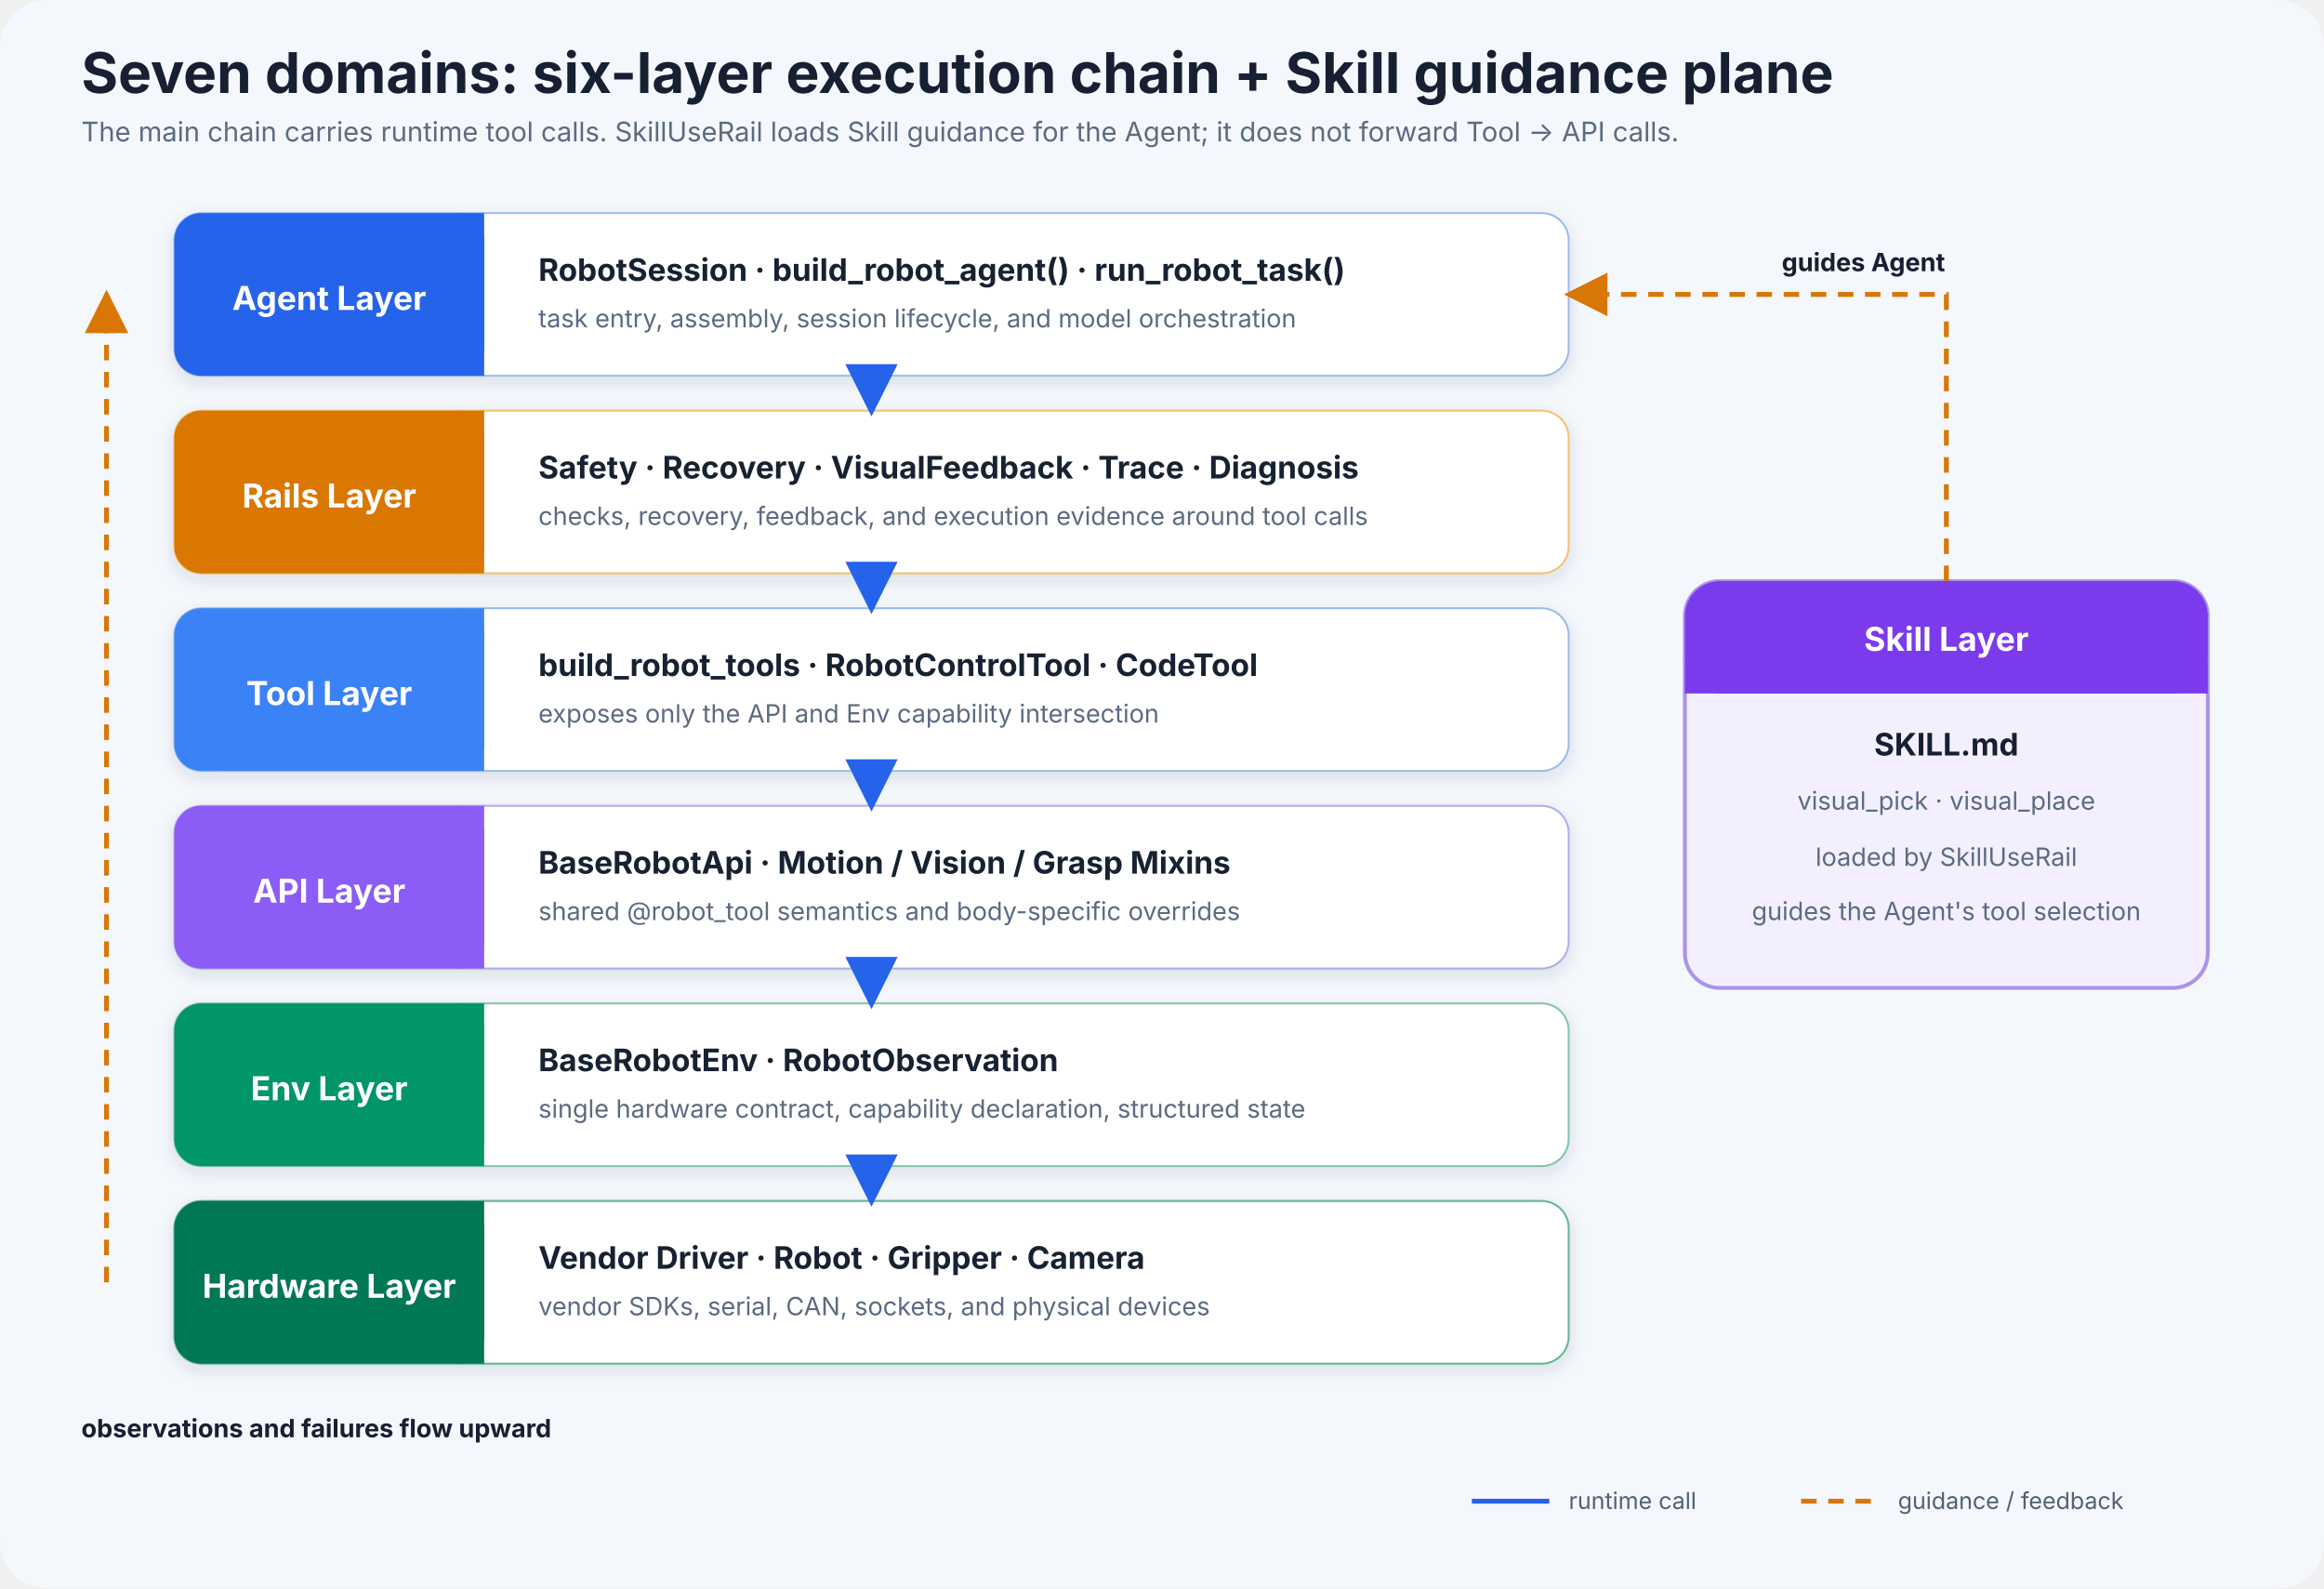
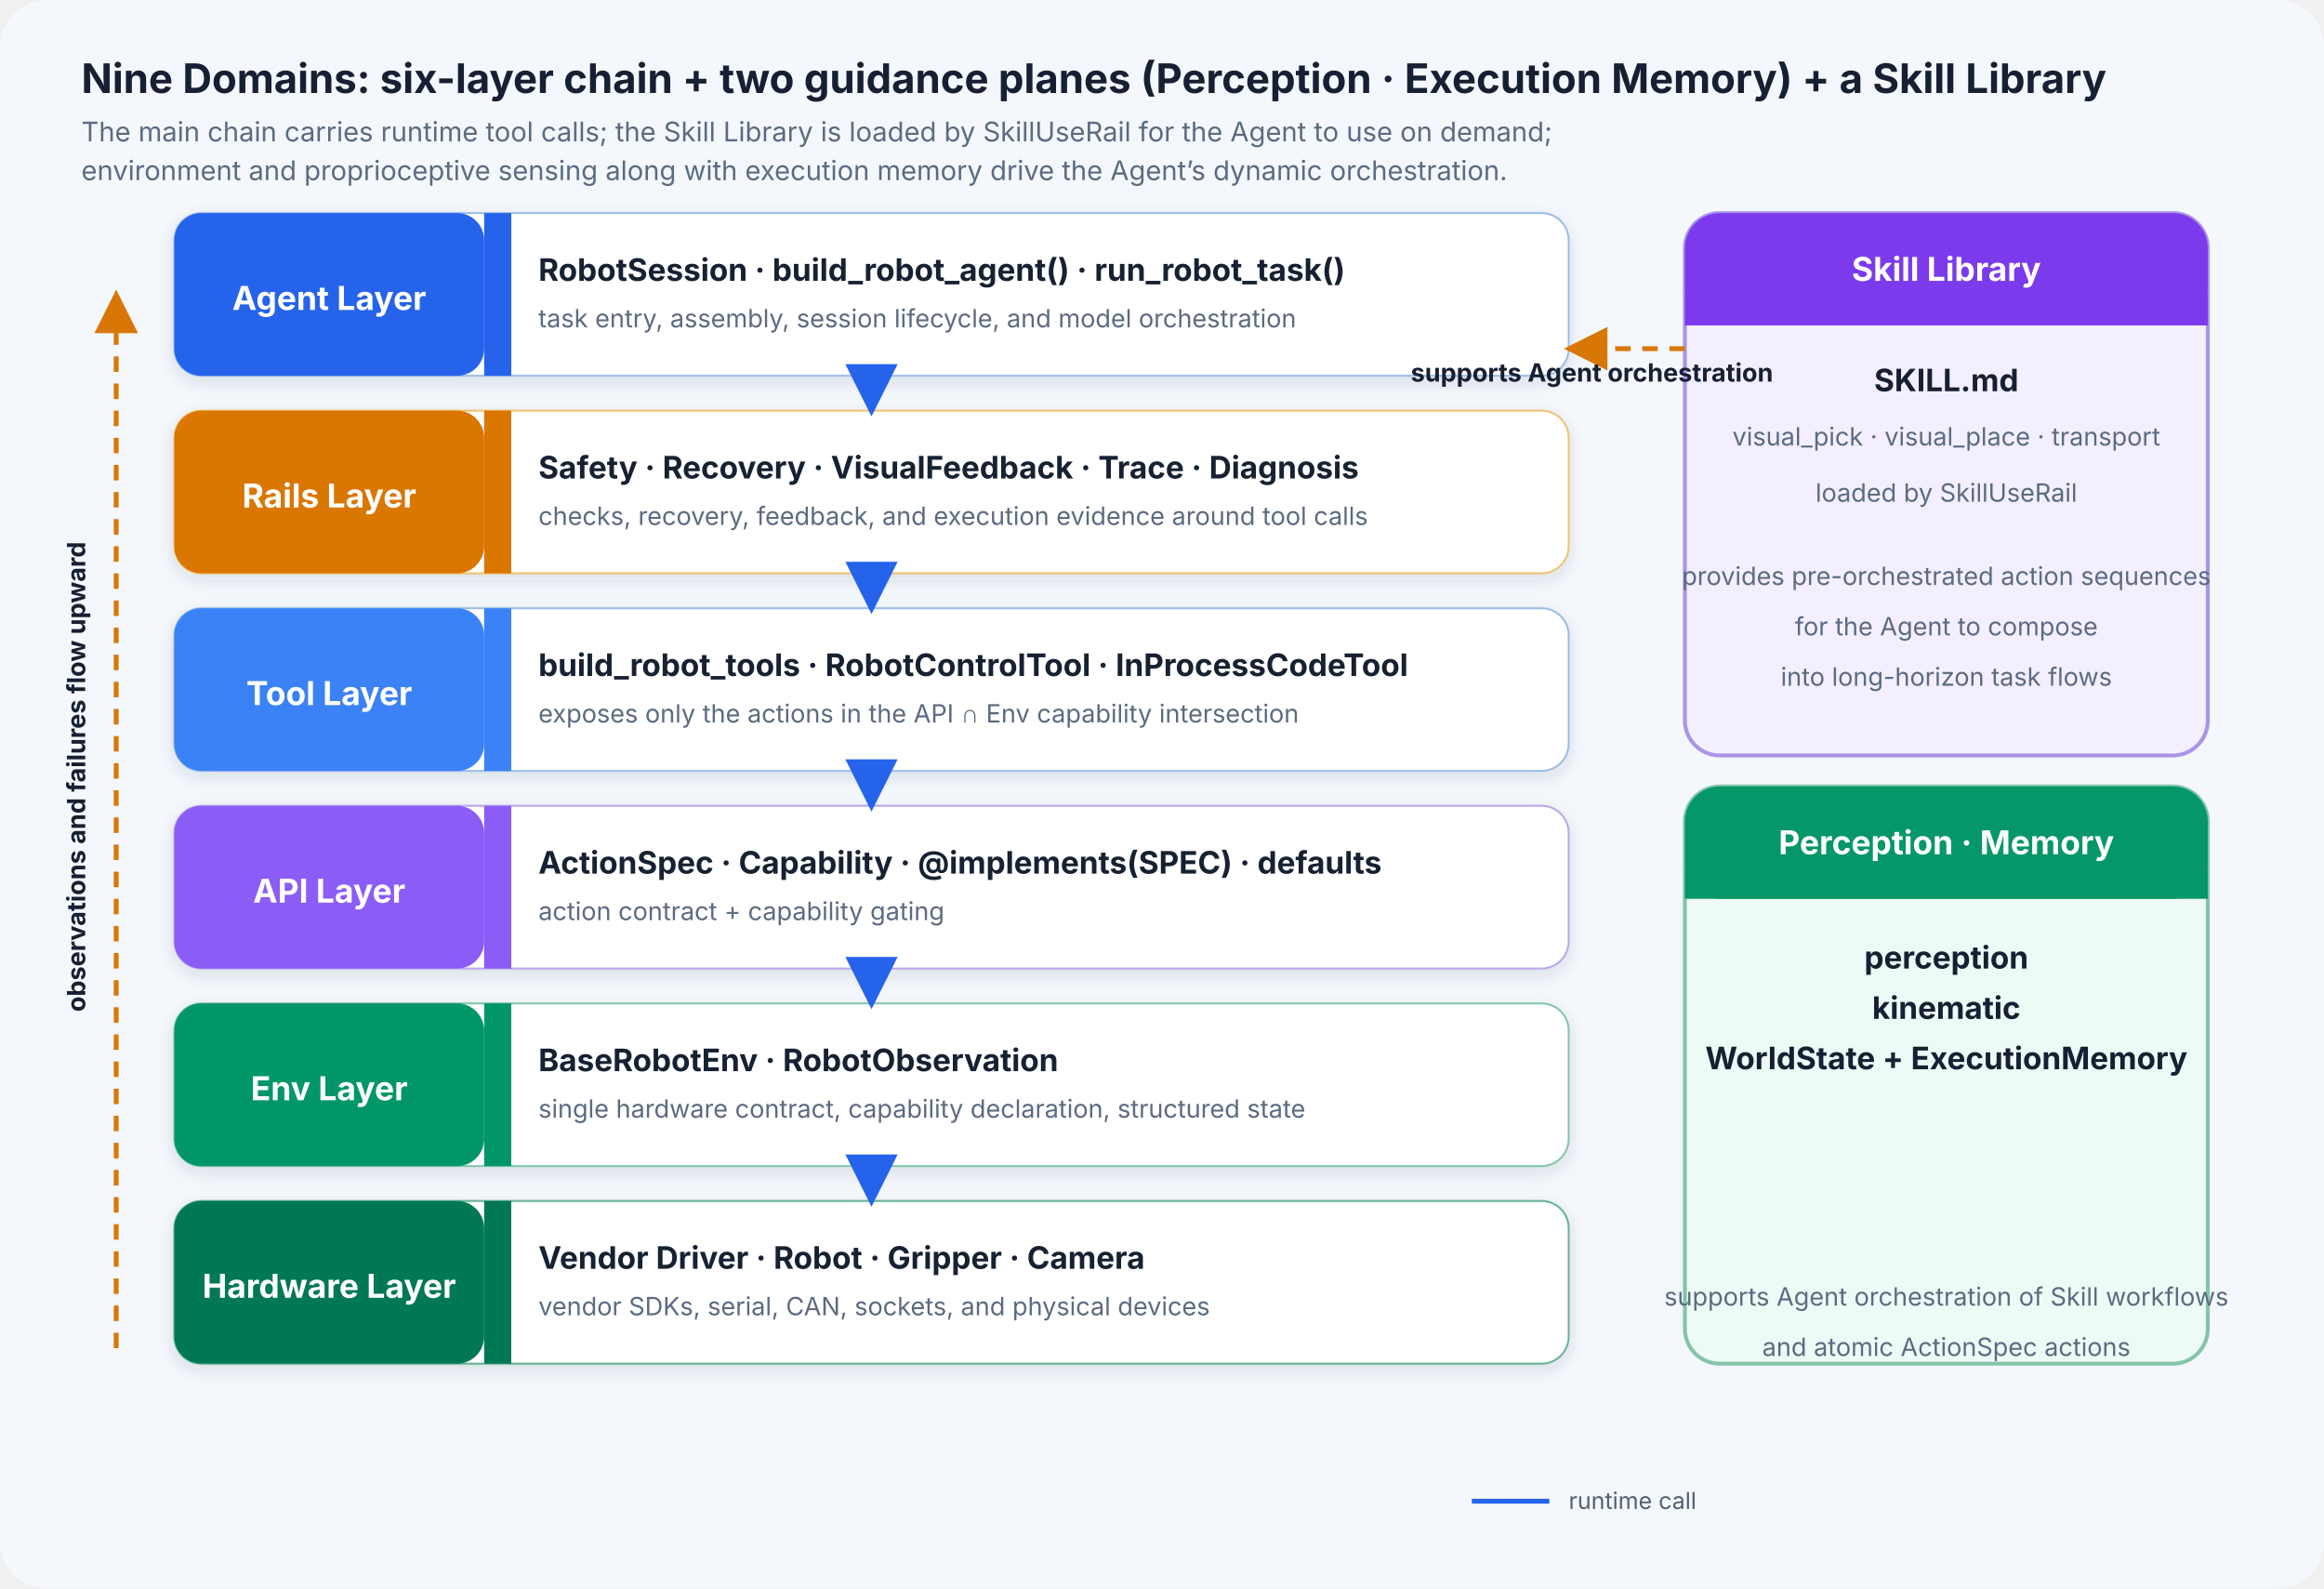
<svg xmlns="http://www.w3.org/2000/svg" width="1200" height="820" viewBox="0 0 1200 820" role="img" aria-labelledby="title desc">
  <defs>
    <marker id="arrow" markerWidth="9" markerHeight="9" refX="8" refY="4.5" orient="auto">
      <path d="M0 0L9 4.5L0 9Z" fill="#2563eb" />
    </marker>
    <marker id="dash-arrow" markerWidth="9" markerHeight="9" refX="8" refY="4.5" orient="auto">
      <path d="M0 0L9 4.5L0 9Z" fill="#d97706" />
    </marker>
    <filter id="shadow" x="-10%" y="-15%" width="120%" height="140%">
      <feDropShadow dx="0" dy="3" stdDeviation="4" flood-color="#19324d" flood-opacity="0.12" />
    </filter>
    <style>text{font-family:Inter,"Segoe UI",Arial,sans-serif;fill:#172033}.title{font-size:29px;font-weight:700}.subtitle{font-size:14px;fill:#5b6b82}.name{font-size:17px;font-weight:700;fill:#fff}.node{font-size:16px;font-weight:700}.sub{font-size:13px;fill:#5b6b82}.label{font-size:13px;font-weight:700}.legend{font-size:12px;fill:#526174}</style>
  </defs>
  <rect width="1200" height="820" rx="24" fill="#f4f7fc" />
-   <text x="42" y="48" class="title">Seven domains: six-layer execution chain + Skill guidance plane</text>
-   <text x="42" y="73" class="subtitle">The main chain carries runtime tool calls. SkillUseRail loads Skill guidance for the Agent; it does not forward Tool → API calls.</text>
+   <text x="42" y="48" style="font-size:21px" class="title">Nine Domains: six-layer chain + two guidance planes (Perception · Execution Memory) + a Skill Library</text>
+   <text x="42" y="73" class="subtitle">The main chain carries runtime tool calls; the Skill Library is loaded by SkillUseRail for the Agent to use on demand;</text>
+   <text x="42" y="93" class="subtitle">environment and proprioceptive sensing along with execution memory drive the Agent’s dynamic orchestration.</text>
  <g filter="url(#shadow)">
    <rect x="90" y="110" width="720" height="84" rx="14" fill="#fff" stroke="#9bbcea" />
    <rect x="90" y="110" width="160" height="84" rx="14" fill="#2563eb" />
-     <rect x="236" y="110" width="14" height="84" fill="#2563eb" />
+     <rect x="250" y="110" width="14" height="84" fill="#2563eb" />
    <text x="170" y="160" text-anchor="middle" class="name">Agent Layer</text>
    <text x="278" y="145" class="node">RobotSession · build_robot_agent() · run_robot_task()</text>
    <text x="278" y="169" class="sub">task entry, assembly, session lifecycle, and model orchestration</text>
    <rect x="90" y="212" width="720" height="84" rx="14" fill="#fff" stroke="#efc36f" />
    <rect x="90" y="212" width="160" height="84" rx="14" fill="#d97706" />
-     <rect x="236" y="212" width="14" height="84" fill="#d97706" />
+     <rect x="250" y="212" width="14" height="84" fill="#d97706" />
    <text x="170" y="262" text-anchor="middle" class="name">Rails Layer</text>
    <text x="278" y="247" class="node">Safety · Recovery · VisualFeedback · Trace · Diagnosis</text>
    <text x="278" y="271" class="sub">checks, recovery, feedback, and execution evidence around tool calls</text>
    <rect x="90" y="314" width="720" height="84" rx="14" fill="#fff" stroke="#9bbcea" />
    <rect x="90" y="314" width="160" height="84" rx="14" fill="#3b82f6" />
-     <rect x="236" y="314" width="14" height="84" fill="#3b82f6" />
+     <rect x="250" y="314" width="14" height="84" fill="#3b82f6" />
    <text x="170" y="364" text-anchor="middle" class="name">Tool Layer</text>
-     <text x="278" y="349" class="node">build_robot_tools · RobotControlTool · CodeTool</text>
-     <text x="278" y="373" class="sub">exposes only the API and Env capability intersection</text>
+     <text x="278" y="349" class="node">build_robot_tools · RobotControlTool · InProcessCodeTool</text>
+     <text x="278" y="373" class="sub">exposes only the actions in the API ∩ Env capability intersection</text>
    <rect x="90" y="416" width="720" height="84" rx="14" fill="#fff" stroke="#b9a8ec" />
    <rect x="90" y="416" width="160" height="84" rx="14" fill="#8b5cf6" />
-     <rect x="236" y="416" width="14" height="84" fill="#8b5cf6" />
+     <rect x="250" y="416" width="14" height="84" fill="#8b5cf6" />
    <text x="170" y="466" text-anchor="middle" class="name">API Layer</text>
-     <text x="278" y="451" class="node">BaseRobotApi · Motion / Vision / Grasp Mixins</text>
-     <text x="278" y="475" class="sub">shared @robot_tool semantics and body-specific overrides</text>
+     <text x="278" y="451" class="node">ActionSpec · Capability · @implements(SPEC) · defaults</text>
+     <text x="278" y="475" class="sub">action contract + capability gating</text>
    <rect x="90" y="518" width="720" height="84" rx="14" fill="#fff" stroke="#83c5aa" />
    <rect x="90" y="518" width="160" height="84" rx="14" fill="#059669" />
-     <rect x="236" y="518" width="14" height="84" fill="#059669" />
+     <rect x="250" y="518" width="14" height="84" fill="#059669" />
    <text x="170" y="568" text-anchor="middle" class="name">Env Layer</text>
    <text x="278" y="553" class="node">BaseRobotEnv · RobotObservation</text>
    <text x="278" y="577" class="sub">single hardware contract, capability declaration, structured state</text>
    <rect x="90" y="620" width="720" height="84" rx="14" fill="#fff" stroke="#69b396" />
    <rect x="90" y="620" width="160" height="84" rx="14" fill="#047857" />
-     <rect x="236" y="620" width="14" height="84" fill="#047857" />
+     <rect x="250" y="620" width="14" height="84" fill="#047857" />
    <text x="170" y="670" text-anchor="middle" class="name">Hardware Layer</text>
    <text x="278" y="655" class="node">Vendor Driver · Robot · Gripper · Camera</text>
    <text x="278" y="679" class="sub">vendor SDKs, serial, CAN, sockets, and physical devices</text>
  </g>
  <g>
    <path d="M450 194V212" stroke="#2563eb" stroke-width="3" marker-end="url(#arrow)" />
    <path d="M450 296V314" stroke="#2563eb" stroke-width="3" marker-end="url(#arrow)" />
    <path d="M450 398V416" stroke="#2563eb" stroke-width="3" marker-end="url(#arrow)" />
    <path d="M450 500V518" stroke="#2563eb" stroke-width="3" marker-end="url(#arrow)" />
    <path d="M450 602V620" stroke="#2563eb" stroke-width="3" marker-end="url(#arrow)" />
  </g>
-   <rect x="870" y="300" width="270" height="210" rx="18" fill="#f3efff" stroke="#aa94e7" stroke-width="2" />
-   <rect x="870" y="300" width="270" height="58" rx="18" fill="#7c3aed" />
-   <rect x="870" y="342" width="270" height="16" fill="#7c3aed" />
-   <text x="1005" y="336" text-anchor="middle" class="name">Skill Layer</text>
-   <text x="1005" y="390" text-anchor="middle" class="node">SKILL.md</text>
-   <text x="1005" y="418" text-anchor="middle" class="sub">visual_pick · visual_place</text>
-   <text x="1005" y="447" text-anchor="middle" class="sub">loaded by SkillUseRail</text>
-   <text x="1005" y="475" text-anchor="middle" class="sub">guides the Agent's tool selection</text>
-   <path d="M1005 300V152H810" fill="none" stroke="#d97706" stroke-width="2.5" stroke-dasharray="8 6" marker-end="url(#dash-arrow)" />
-   <text x="920" y="140" class="label" fill="#b45309">guides Agent</text>
-   <path d="M55 662V152" fill="none" stroke="#d97706" stroke-width="2.5" stroke-dasharray="8 6" marker-end="url(#dash-arrow)" />
-   <text x="42" y="742" class="label" fill="#b45309">observations and failures flow upward</text>
+   <rect x="870" y="110" width="270" height="280" rx="18" fill="#f3efff" stroke="#aa94e7" stroke-width="2" />
+   <rect x="870" y="110" width="270" height="58" rx="18" fill="#7c3aed" />
+   <rect x="870" y="152" width="270" height="16" fill="#7c3aed" />
+   <text x="1005" y="145" text-anchor="middle" class="name">Skill Library</text>
+   <text x="1005" y="202" text-anchor="middle" class="node">SKILL.md</text>
+   <text x="1005" y="230" text-anchor="middle" class="sub">visual_pick · visual_place · transport</text>
+   <text x="1005" y="259" text-anchor="middle" class="sub">loaded by SkillUseRail</text>
+   <text x="1005" y="302" text-anchor="middle" class="sub">provides pre-orchestrated action sequences</text>
+   <text x="1005" y="328" text-anchor="middle" class="sub">for the Agent to compose</text>
+   <text x="1005" y="354" text-anchor="middle" class="sub">into long-horizon task flows</text>
+   <rect x="870" y="406" width="270" height="298" rx="18" fill="#eefaf5" stroke="#83c5aa" stroke-width="2" />
+   <rect x="870" y="406" width="270" height="58" rx="18" fill="#059669" />
+   <rect x="870" y="448" width="270" height="16" fill="#059669" />
+   <text x="1005" y="441" text-anchor="middle" class="name">Perception · Memory</text>
+   <text x="1005" y="500" text-anchor="middle" class="node">perception</text>
+   <text x="1005" y="526" text-anchor="middle" class="node">kinematic</text>
+   <text x="1005" y="552" text-anchor="middle" class="node">WorldState + ExecutionMemory</text>
+   <text x="1005" y="674" text-anchor="middle" font-size="11" class="sub">supports Agent orchestration of Skill workflows</text>
+   <text x="1005" y="700" text-anchor="middle" font-size="11" class="sub">and atomic ActionSpec actions</text>
+   <path d="M870 180H810" fill="none" stroke="#d97706" stroke-width="2.5" stroke-dasharray="8 6" marker-end="url(#dash-arrow)" />
+   <text x="822" y="197" text-anchor="middle" class="label" fill="#b45309">supports Agent orchestration</text>
+   <path d="M60 696V152" fill="none" stroke="#d97706" stroke-width="2.5" stroke-dasharray="8 6" marker-end="url(#dash-arrow)" />
+   <text x="44" y="401" text-anchor="middle" class="label" fill="#b45309" transform="rotate(-90 44 401)">observations and failures flow upward</text>
  <line x1="760" y1="775" x2="800" y2="775" stroke="#2563eb" stroke-width="2.5" />
  <text x="810" y="779" class="legend">runtime call</text>
-   <line x1="930" y1="775" x2="970" y2="775" stroke="#d97706" stroke-width="2.5" stroke-dasharray="8 6" />
-   <text x="980" y="779" class="legend">guidance / feedback</text>
</svg>
